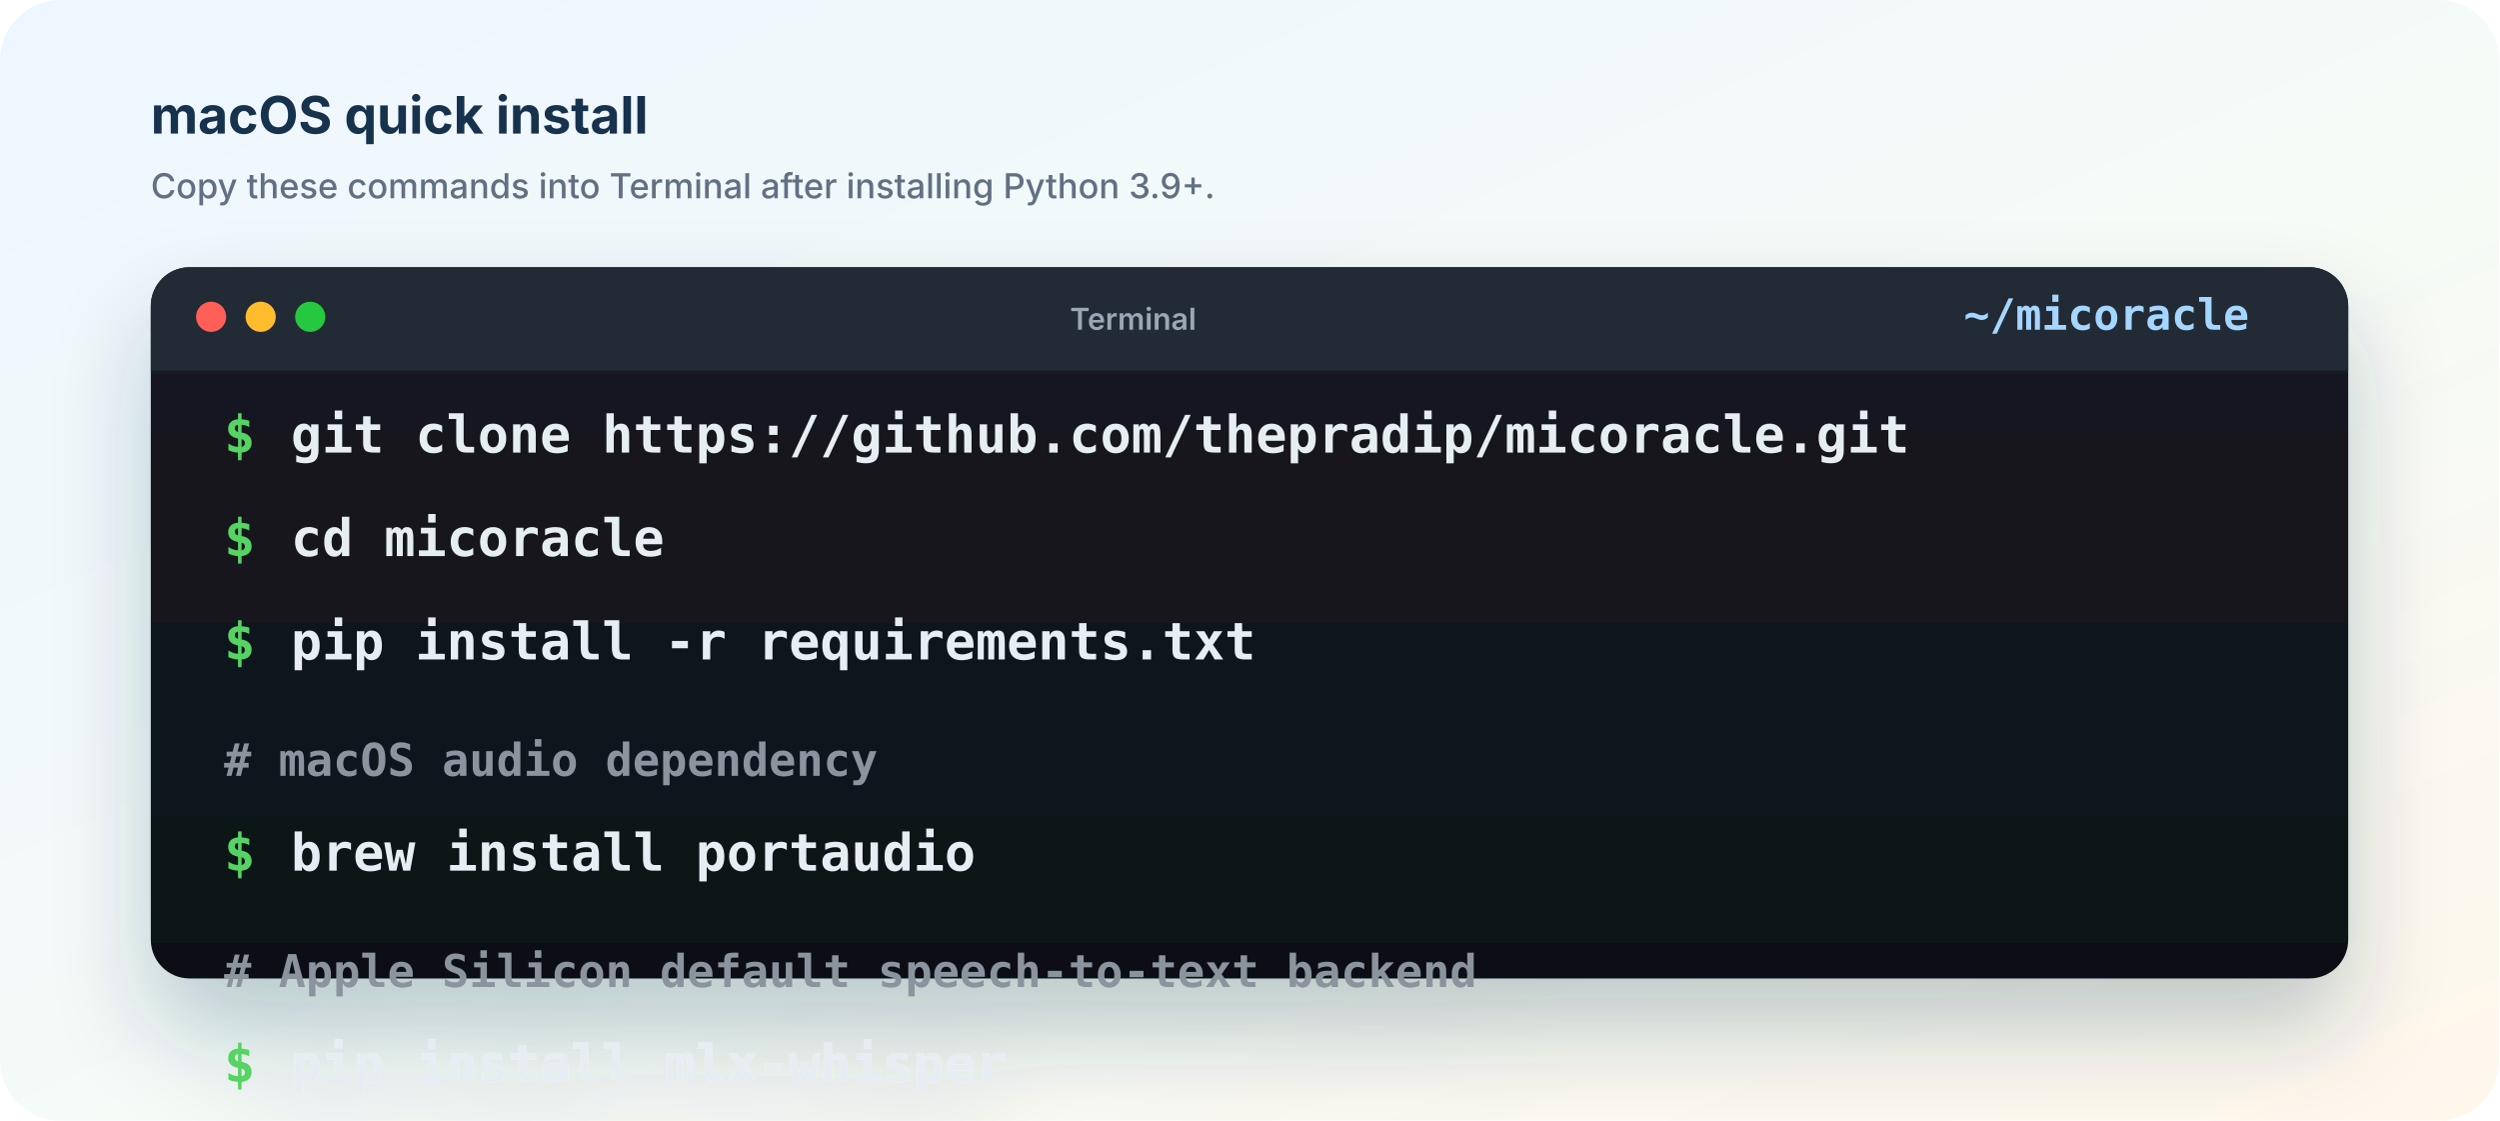
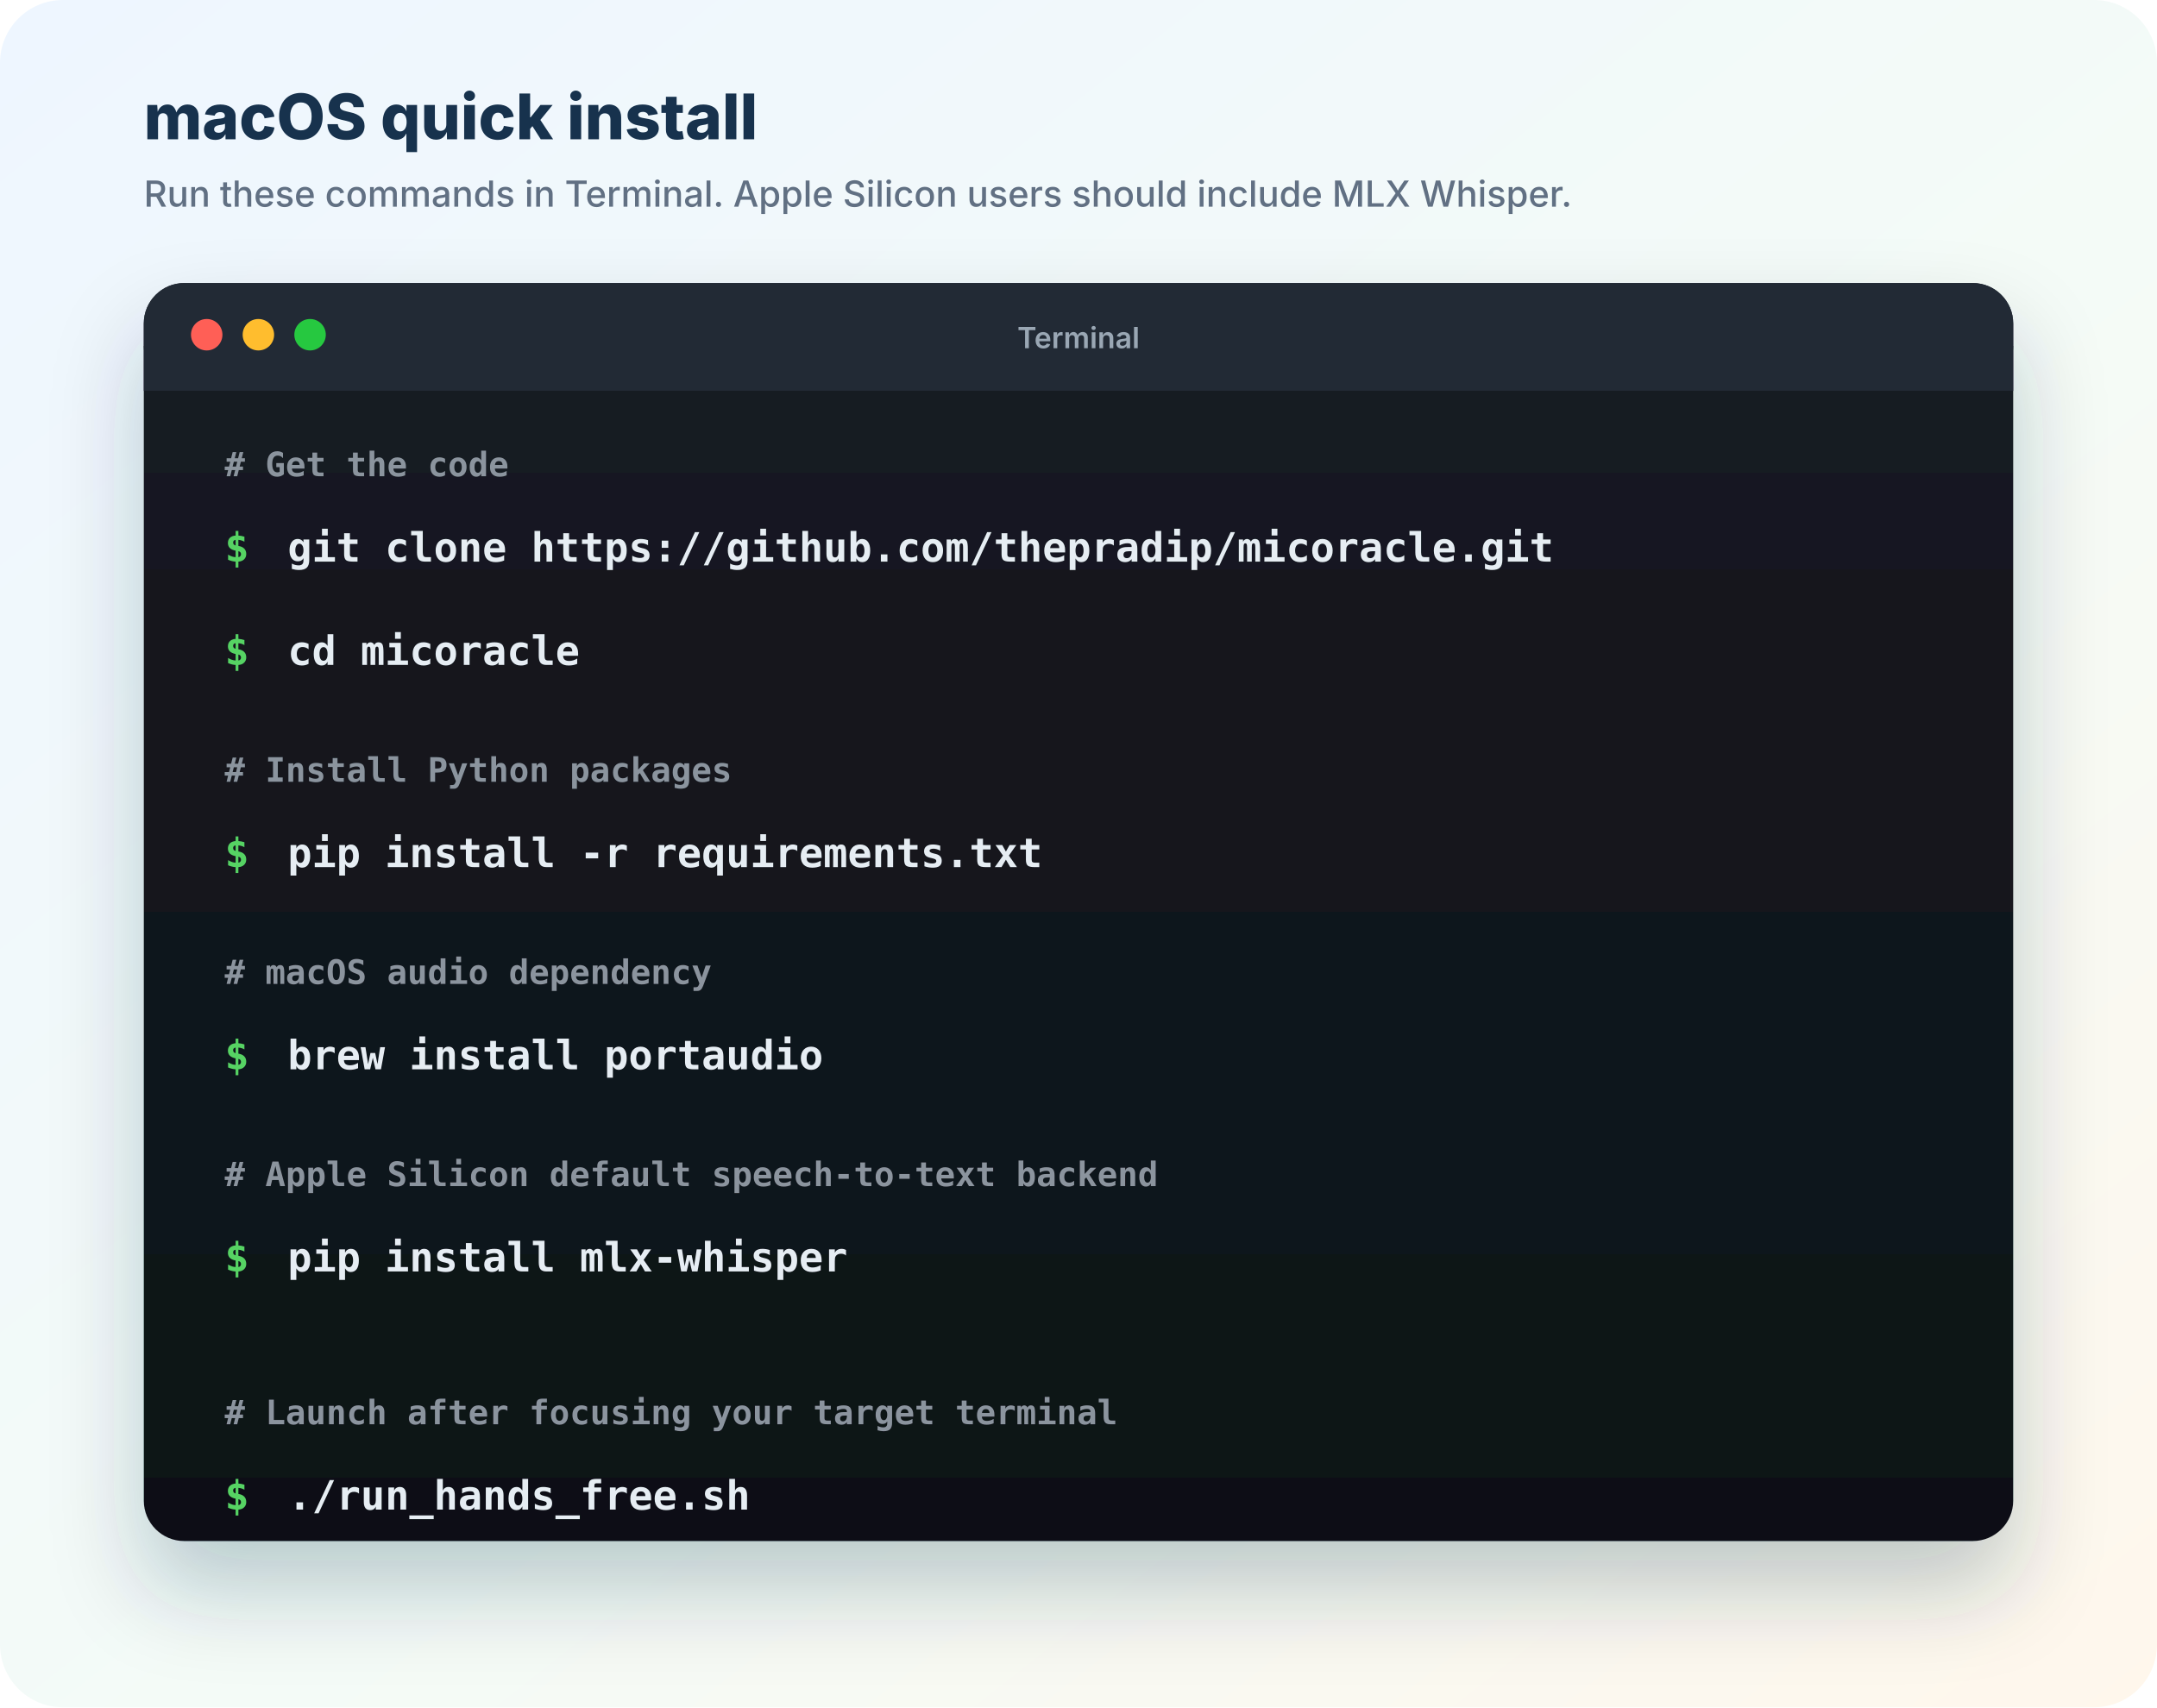
- <svg xmlns="http://www.w3.org/2000/svg" width="1160" height="520" viewBox="0 0 1160 520" role="img" aria-labelledby="title desc">
+ <svg xmlns="http://www.w3.org/2000/svg" width="960" height="760" viewBox="0 0 960 760" role="img" aria-labelledby="title desc">
  <defs>
    <linearGradient id="page" x1="0" y1="0" x2="1" y2="1">
      <stop offset="0%" stop-color="#eef6ff" />
-       <stop offset="55%" stop-color="#f5fbf7" />
+       <stop offset="56%" stop-color="#f4fbf7" />
      <stop offset="100%" stop-color="#fff7ec" />
    </linearGradient>
    <linearGradient id="terminal" x1="0" y1="0" x2="0" y2="1">
      <stop offset="0%" stop-color="#161b22" />
      <stop offset="100%" stop-color="#0d1117" />
    </linearGradient>
    <filter id="shadow" x="-20%" y="-20%" width="140%" height="140%">
-       <feDropShadow dx="0" dy="24" stdDeviation="22" flood-color="#17324d" flood-opacity="0.24" />
+       <feDropShadow dx="0" dy="22" stdDeviation="20" flood-color="#17324d" flood-opacity="0.24" />
    </filter>
    <style>
-       .caption { font: 700 24px -apple-system, BlinkMacSystemFont, "Segoe UI", sans-serif; fill: #17324d; letter-spacing: 0; }
-       .sub { font: 500 16px -apple-system, BlinkMacSystemFont, "Segoe UI", sans-serif; fill: #617083; letter-spacing: 0; }
+       .caption { font: 800 28px -apple-system, BlinkMacSystemFont, "Segoe UI", sans-serif; fill: #17324d; }
+       .sub { font: 500 16px -apple-system, BlinkMacSystemFont, "Segoe UI", sans-serif; fill: #617083; }
      .bar { fill: #222b36; }
-       .chrome { font: 600 14px -apple-system, BlinkMacSystemFont, "Segoe UI", sans-serif; fill: #9aa7b4; letter-spacing: 0; }
-       .prompt { font: 600 24px ui-monospace, SFMono-Regular, Menlo, Monaco, Consolas, monospace; fill: #56d364; letter-spacing: 0; }
-       .cmd { font: 600 24px ui-monospace, SFMono-Regular, Menlo, Monaco, Consolas, monospace; fill: #e6edf3; letter-spacing: 0; }
-       .comment { font: 600 21px ui-monospace, SFMono-Regular, Menlo, Monaco, Consolas, monospace; fill: #8b949e; letter-spacing: 0; }
-       .path { font: 600 20px ui-monospace, SFMono-Regular, Menlo, Monaco, Consolas, monospace; fill: #a5d6ff; letter-spacing: 0; }
+       .chrome { font: 600 13px -apple-system, BlinkMacSystemFont, "Segoe UI", sans-serif; fill: #9aa7b4; }
+       .prompt { font: 700 18px ui-monospace, SFMono-Regular, Menlo, Monaco, Consolas, monospace; fill: #56d364; }
+       .cmd { font: 700 18px ui-monospace, SFMono-Regular, Menlo, Monaco, Consolas, monospace; fill: #e6edf3; }
+       .comment { font: 700 15px ui-monospace, SFMono-Regular, Menlo, Monaco, Consolas, monospace; fill: #8b949e; }
    </style>
  </defs>
-   <rect width="1160" height="520" rx="28" fill="url(#page)" />
-   <text x="70" y="62" class="caption">macOS quick install</text>
-   <text x="70" y="92" class="sub">Copy these commands into Terminal after installing Python 3.9+.</text>
-   <g transform="translate(70 124)" filter="url(#shadow)">
-     <rect width="1020" height="330" rx="18" fill="url(#terminal)" />
-     <rect width="1020" height="46" rx="18" class="bar" />
-     <path d="M0 28h1020v20H0z" class="bar" />
+   <rect width="960" height="760" rx="28" fill="url(#page)" />
+   <text x="64" y="62" class="caption">macOS quick install</text>
+   <text x="64" y="92" class="sub">Run these commands in Terminal. Apple Silicon users should include MLX Whisper.</text>
+   <g transform="translate(64 126)" filter="url(#shadow)">
+     <rect width="832" height="560" rx="18" fill="url(#terminal)" />
+     <rect width="832" height="46" rx="18" class="bar" />
+     <path d="M0 28h832v20H0z" class="bar" />
    <circle cx="28" cy="23" r="7" fill="#ff5f57" />
    <circle cx="51" cy="23" r="7" fill="#ffbd2e" />
    <circle cx="74" cy="23" r="7" fill="#28c840" />
-     <text x="456" y="29" text-anchor="middle" class="chrome">Terminal</text>
-     <text x="974" y="29" text-anchor="end" class="path">~/micoracle</text>
-     <g transform="translate(34 86)">
-       <text class="prompt" x="0" y="0">$</text>
-       <text class="cmd" x="31" y="0">git clone https://github.com/thepradip/micoracle.git</text>
-       <text class="prompt" x="0" y="48">$</text>
-       <text class="cmd" x="31" y="48">cd micoracle</text>
-       <text class="prompt" x="0" y="96">$</text>
-       <text class="cmd" x="31" y="96">pip install -r requirements.txt</text>
-       <text class="comment" x="0" y="150"># macOS audio dependency</text>
-       <text class="prompt" x="0" y="194">$</text>
-       <text class="cmd" x="31" y="194">brew install portaudio</text>
-       <text class="comment" x="0" y="248"># Apple Silicon default speech-to-text backend</text>
-       <text class="prompt" x="0" y="292">$</text>
-       <text class="cmd" x="31" y="292">pip install mlx-whisper</text>
+     <text x="416" y="29" text-anchor="middle" class="chrome">Terminal</text>
+     <g transform="translate(36 86)">
+       <text class="comment" x="0" y="0"># Get the code</text>
+       <text class="prompt" x="0" y="38">$</text>
+       <text class="cmd" x="28" y="38">git clone https://github.com/thepradip/micoracle.git</text>
+       <text class="prompt" x="0" y="84">$</text>
+       <text class="cmd" x="28" y="84">cd micoracle</text>
+       <text class="comment" x="0" y="136"># Install Python packages</text>
+       <text class="prompt" x="0" y="174">$</text>
+       <text class="cmd" x="28" y="174">pip install -r requirements.txt</text>
+       <text class="comment" x="0" y="226"># macOS audio dependency</text>
+       <text class="prompt" x="0" y="264">$</text>
+       <text class="cmd" x="28" y="264">brew install portaudio</text>
+       <text class="comment" x="0" y="316"># Apple Silicon default speech-to-text backend</text>
+       <text class="prompt" x="0" y="354">$</text>
+       <text class="cmd" x="28" y="354">pip install mlx-whisper</text>
+       <text class="comment" x="0" y="422"># Launch after focusing your target terminal</text>
+       <text class="prompt" x="0" y="460">$</text>
+       <text class="cmd" x="28" y="460">./run_hands_free.sh</text>
    </g>
  </g>
</svg>
